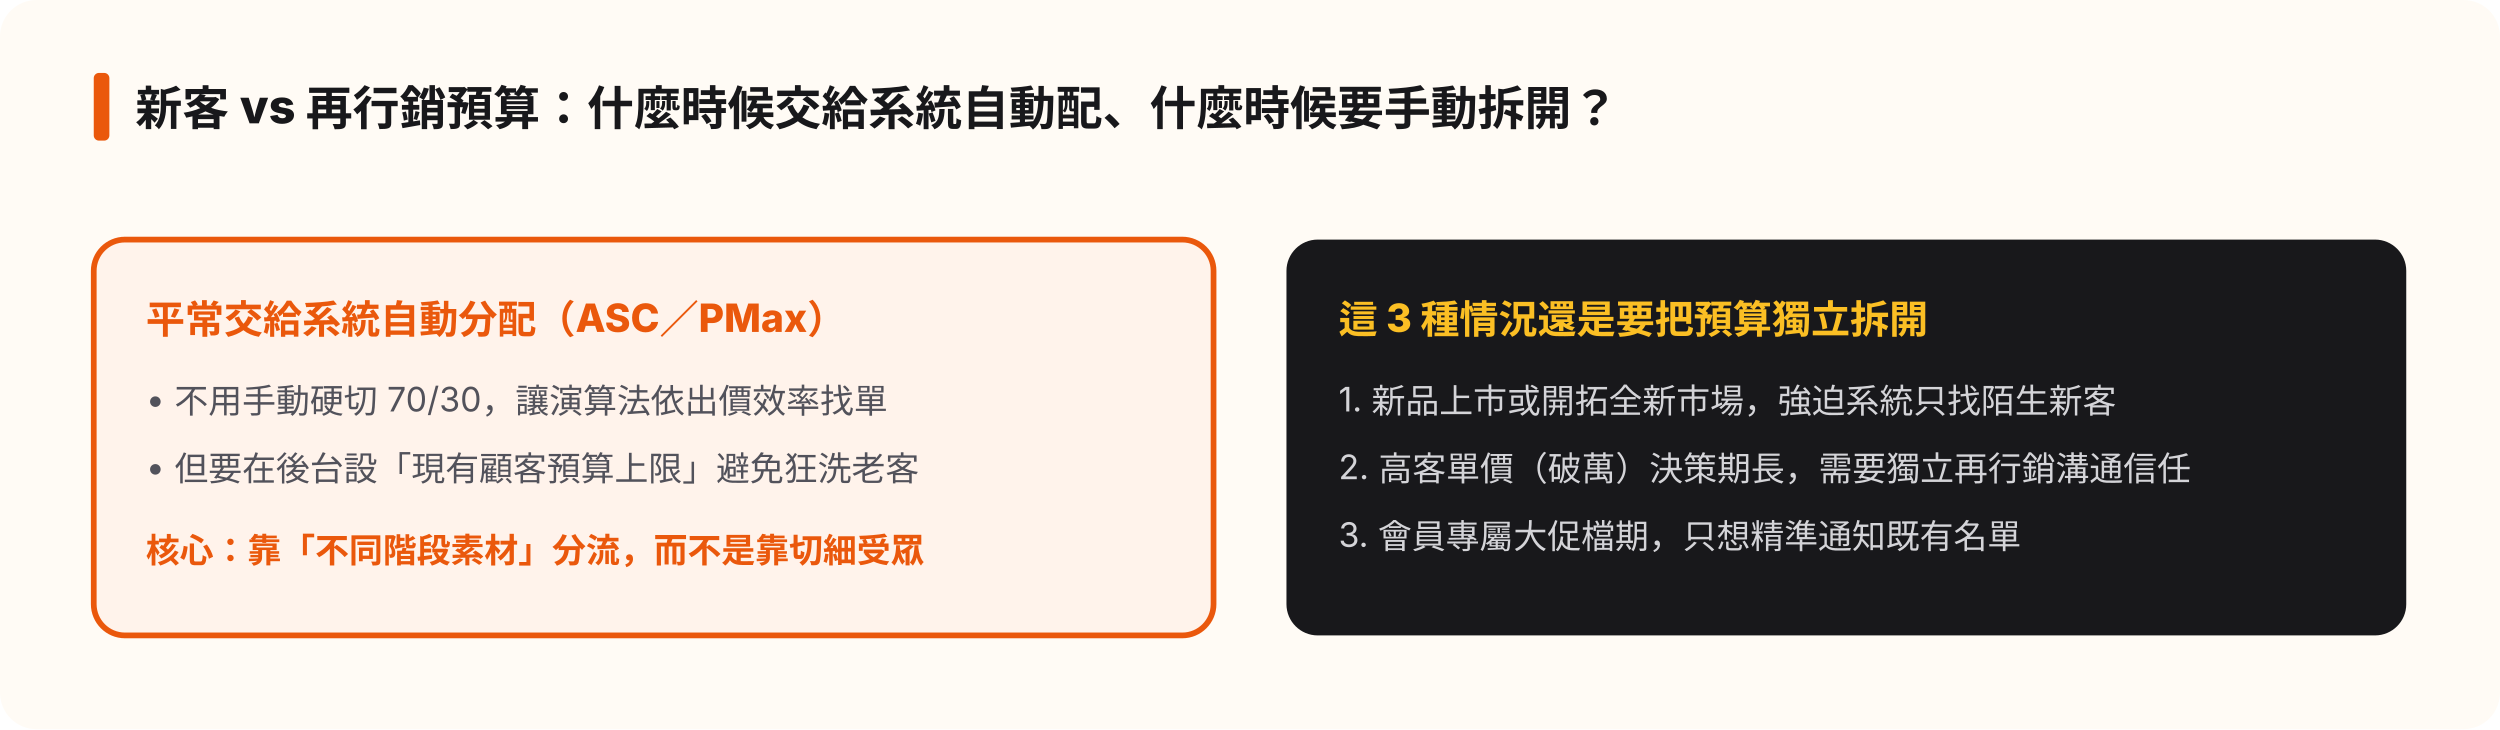
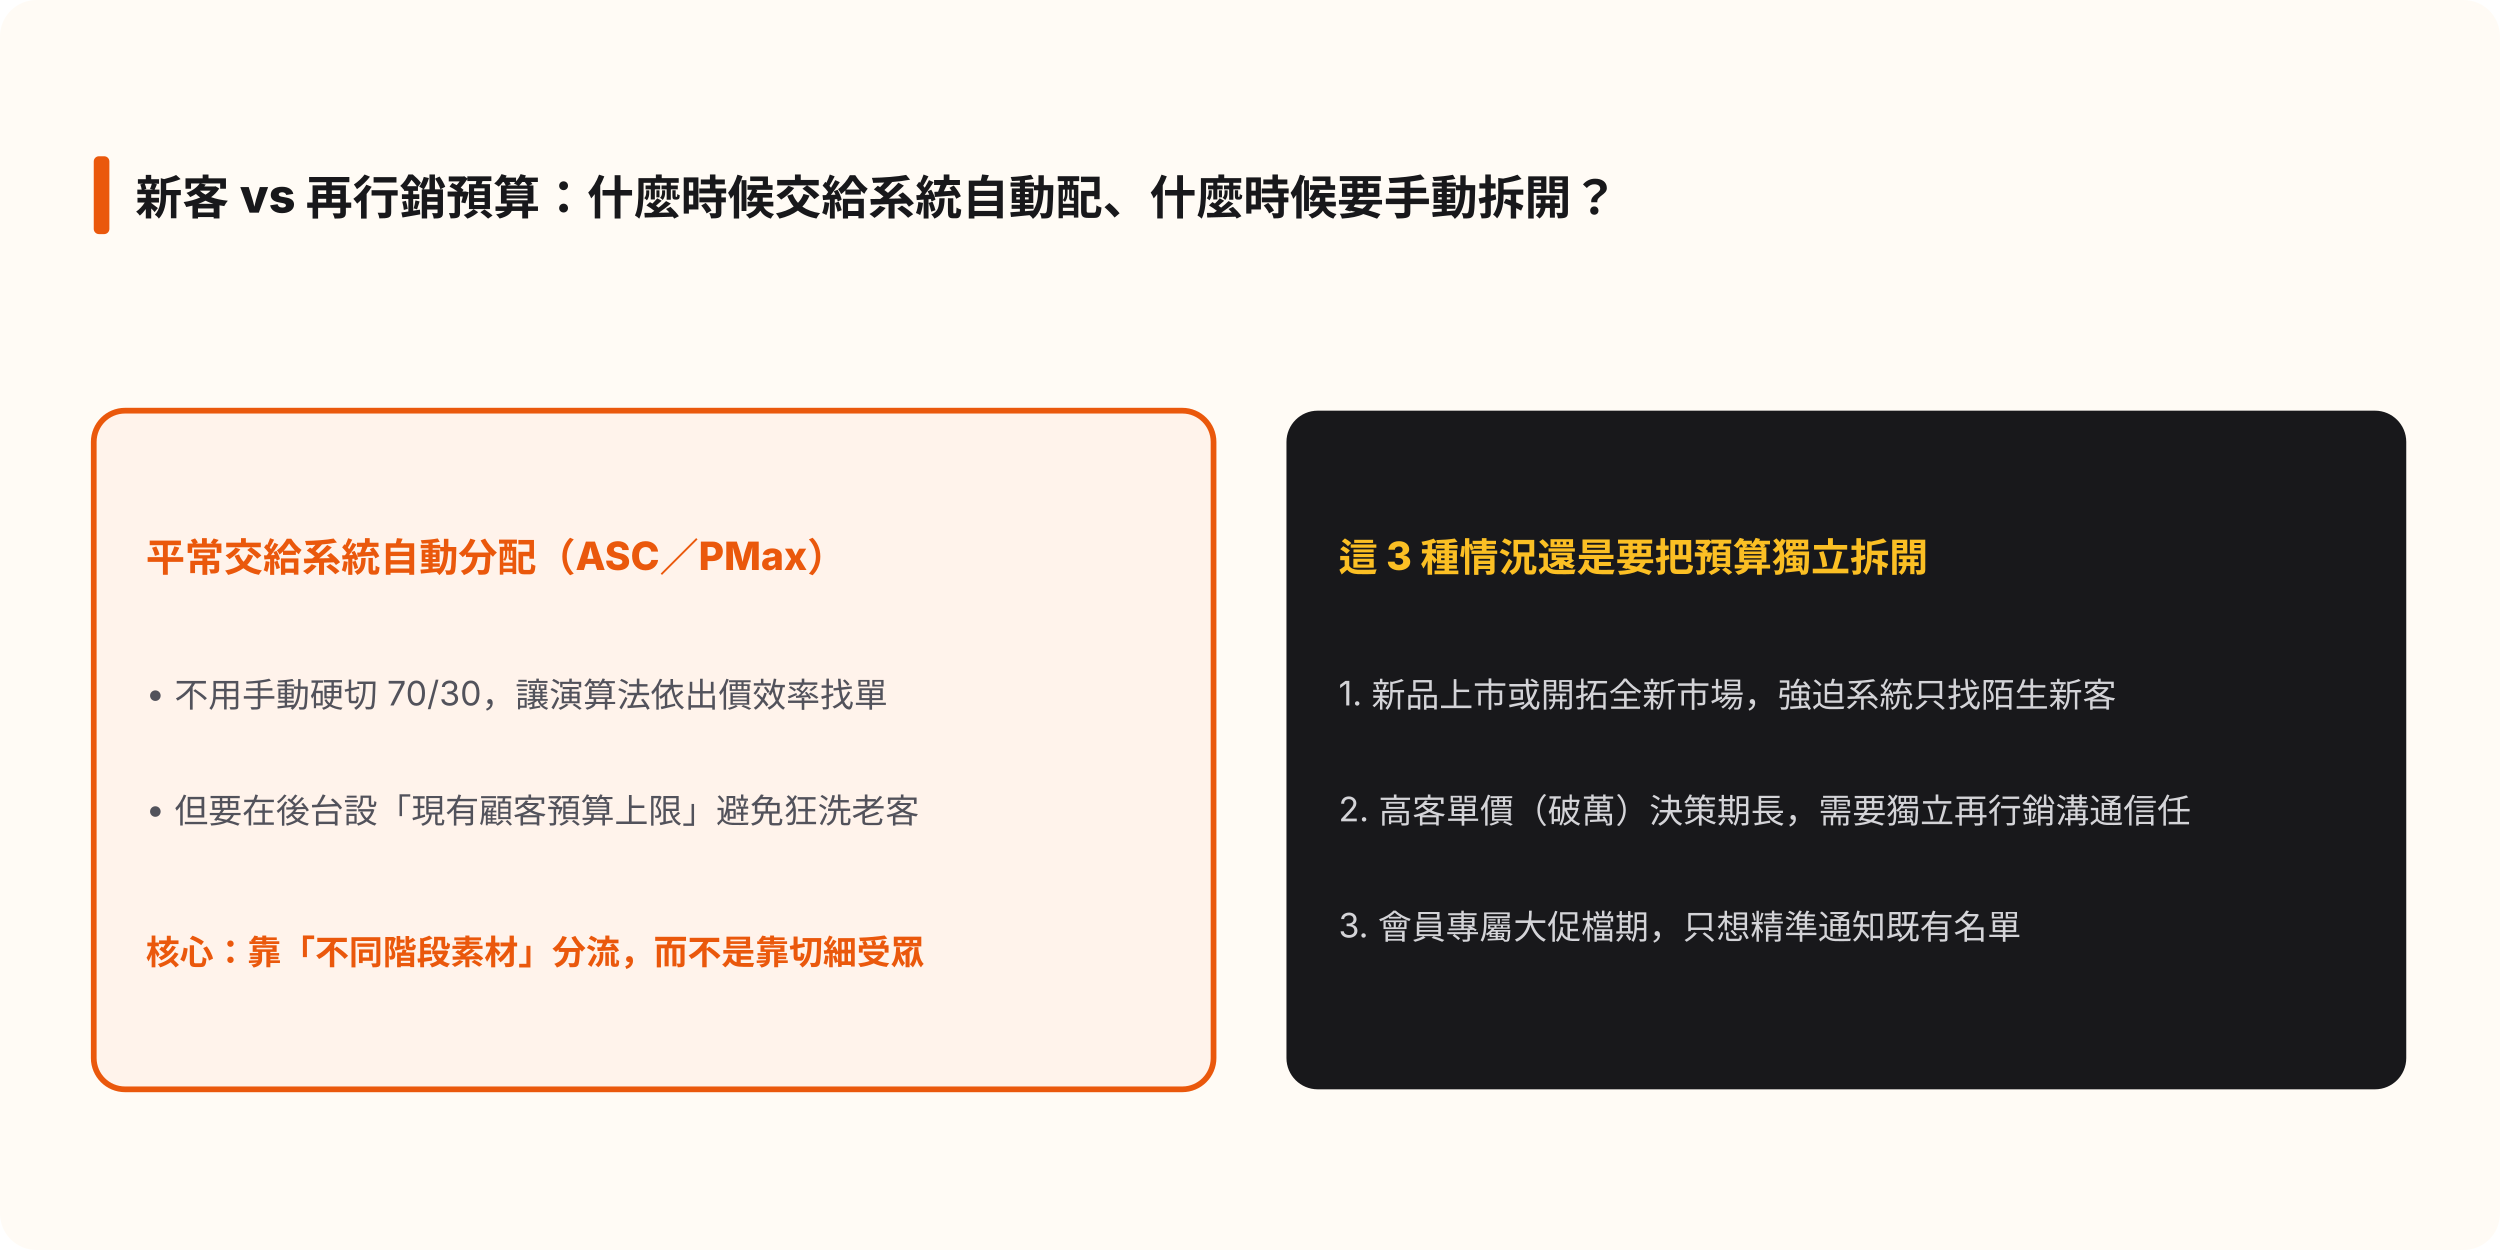
- <svg xmlns="http://www.w3.org/2000/svg" viewBox="0 0 960 280" width="960" height="280" role="img" aria-label="廣告預算自動化分配與拆開控管時機對照圖">
+ <svg xmlns="http://www.w3.org/2000/svg" viewBox="0 0 960 480" width="960" height="480" role="img" aria-label="廣告預算自動化分配與拆開控管時機對照圖">
  <defs>
    <style>.font{font-family:-apple-system,BlinkMacSystemFont,"Noto Sans TC","PingFang TC","Microsoft JhengHei",sans-serif;}</style>
  </defs>
-   <rect width="960" height="280" rx="14" fill="#FFFBF5" />
-   <rect x="36" y="28" width="6" height="26" rx="2" fill="#EA580C" />
-   <text x="52" y="48" class="font" fill="#18181B" font-size="18" font-weight="800">新客 vs 再行銷預算：什麼時候交給系統自動配、什麼時候要手動拆開？</text>
-   <rect x="36" y="92" width="430" height="152" rx="12" fill="#FFF3EB" stroke="#EA580C" stroke-width="2.2" />
-   <text x="56" y="128" class="font" fill="#EA580C" font-size="15" font-weight="800">平常交給系統自動分配（ASC／PMax）</text>
-   <text x="56" y="158" class="font" fill="#52525B" font-size="13">• 不用手動硬切 70/30，讓演算法依出價效率找單</text>
-   <text x="56" y="184" class="font" fill="#52525B" font-size="13">• 但要在後台設「現有顧客預算上限」避免狂洗老客</text>
-   <text x="56" y="216" class="font" fill="#EA580C" font-size="13" font-weight="700">核心：靠「不同階段素材」分流，而不是靠切細受眾</text>
-   <rect x="494" y="92" width="430" height="152" rx="12" fill="#18181B" />
-   <text x="514" y="128" class="font" fill="#FBBF24" font-size="15" font-weight="800">這 3 種情況還是要把預算獨立拆開</text>
-   <text x="514" y="158" class="font" fill="#D4D4D8" font-size="13">1. 新品上市或開拓全新市場，強迫系統只找陌生新客</text>
-   <text x="514" y="184" class="font" fill="#D4D4D8" font-size="13">2. 高客單價（破萬）決策期長，需要獨立再行銷溝通信任</text>
-   <text x="514" y="210" class="font" fill="#D4D4D8" font-size="13">3. 會員專屬大促檔期，只想精準通知既有名單</text>
+   <rect width="960" height="480" rx="14" fill="#FFFBF5" />
+   <rect x="36" y="60" width="6" height="29.9" rx="2" fill="#EA580C" />
+   <text x="52" y="82.3" class="font" fill="#18181B" font-size="18" font-weight="800">新客 vs 再行銷預算：什麼時候交給系統自動配、什麼時候要手動拆開？</text>
+   <rect x="36" y="157.7" width="430" height="260.6" rx="12" fill="#FFF3EB" stroke="#EA580C" stroke-width="2.2" />
+   <text x="56" y="219.4" class="font" fill="#EA580C" font-size="15" font-weight="800">平常交給系統自動分配（ASC／PMax）</text>
+   <text x="56" y="270.9" class="font" fill="#52525B" font-size="13">• 不用手動硬切 70/30，讓演算法依出價效率找單</text>
+   <text x="56" y="315.4" class="font" fill="#52525B" font-size="13">• 但要在後台設「現有顧客預算上限」避免狂洗老客</text>
+   <text x="56" y="370.3" class="font" fill="#EA580C" font-size="13" font-weight="700">核心：靠「不同階段素材」分流，而不是靠切細受眾</text>
+   <rect x="494" y="157.7" width="430" height="260.6" rx="12" fill="#18181B" />
+   <text x="514" y="219.4" class="font" fill="#FBBF24" font-size="15" font-weight="800">這 3 種情況還是要把預算獨立拆開</text>
+   <text x="514" y="270.9" class="font" fill="#D4D4D8" font-size="13">1. 新品上市或開拓全新市場，強迫系統只找陌生新客</text>
+   <text x="514" y="315.4" class="font" fill="#D4D4D8" font-size="13">2. 高客單價（破萬）決策期長，需要獨立再行銷溝通信任</text>
+   <text x="514" y="360" class="font" fill="#D4D4D8" font-size="13">3. 會員專屬大促檔期，只想精準通知既有名單</text>
</svg>
